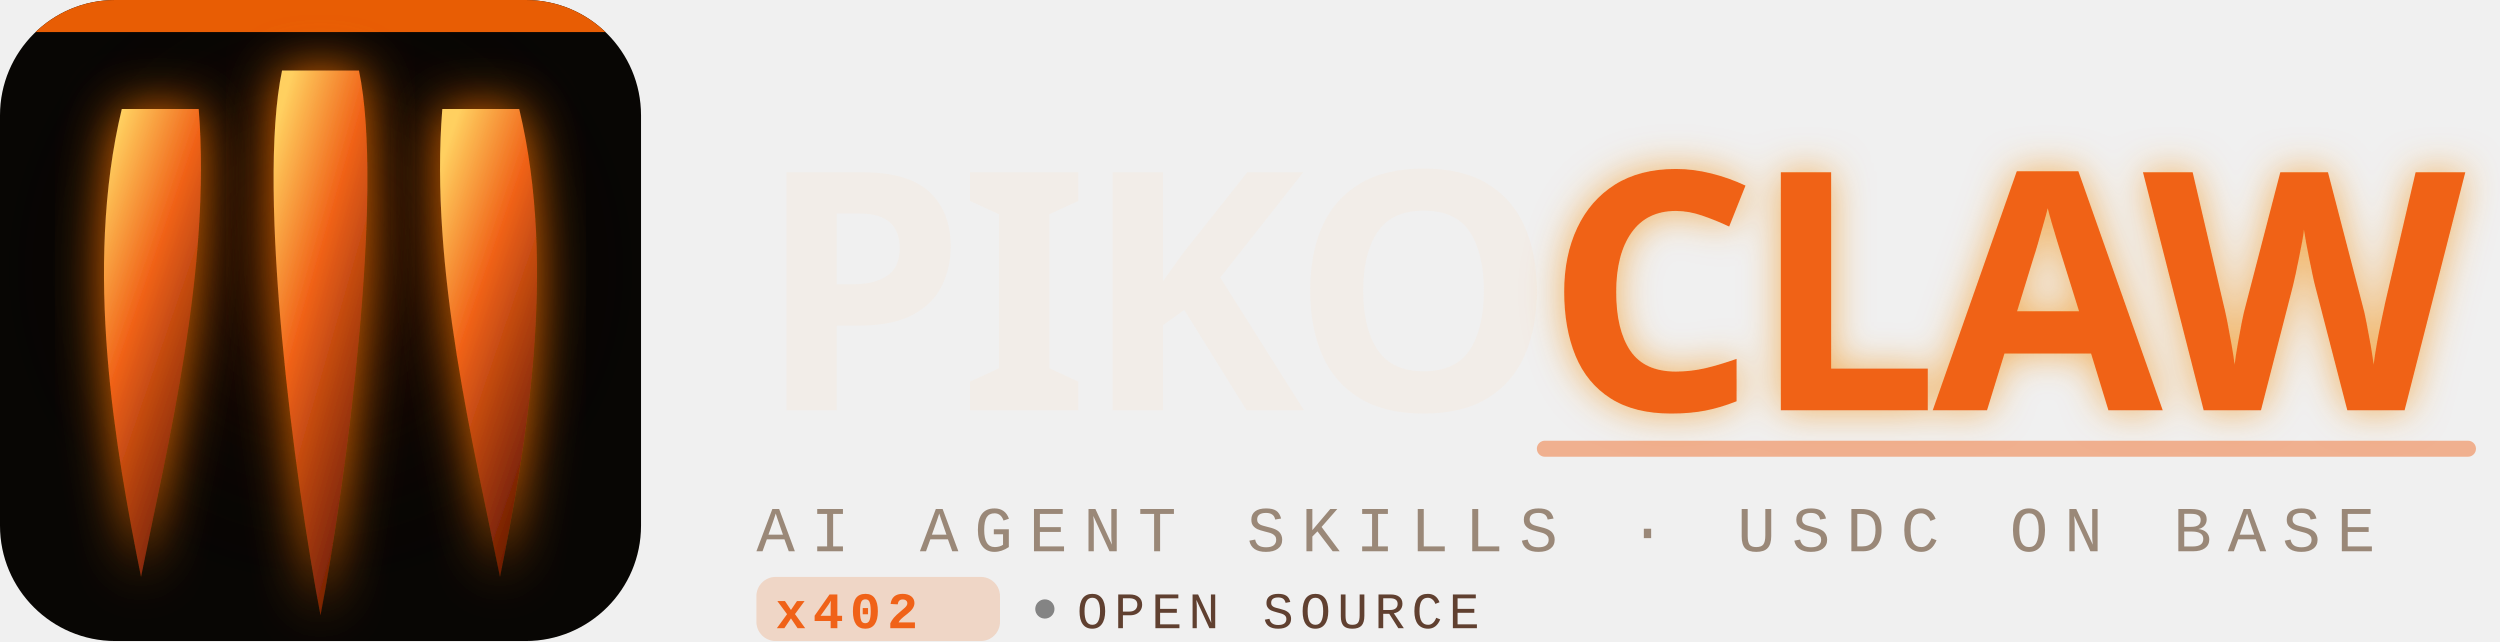
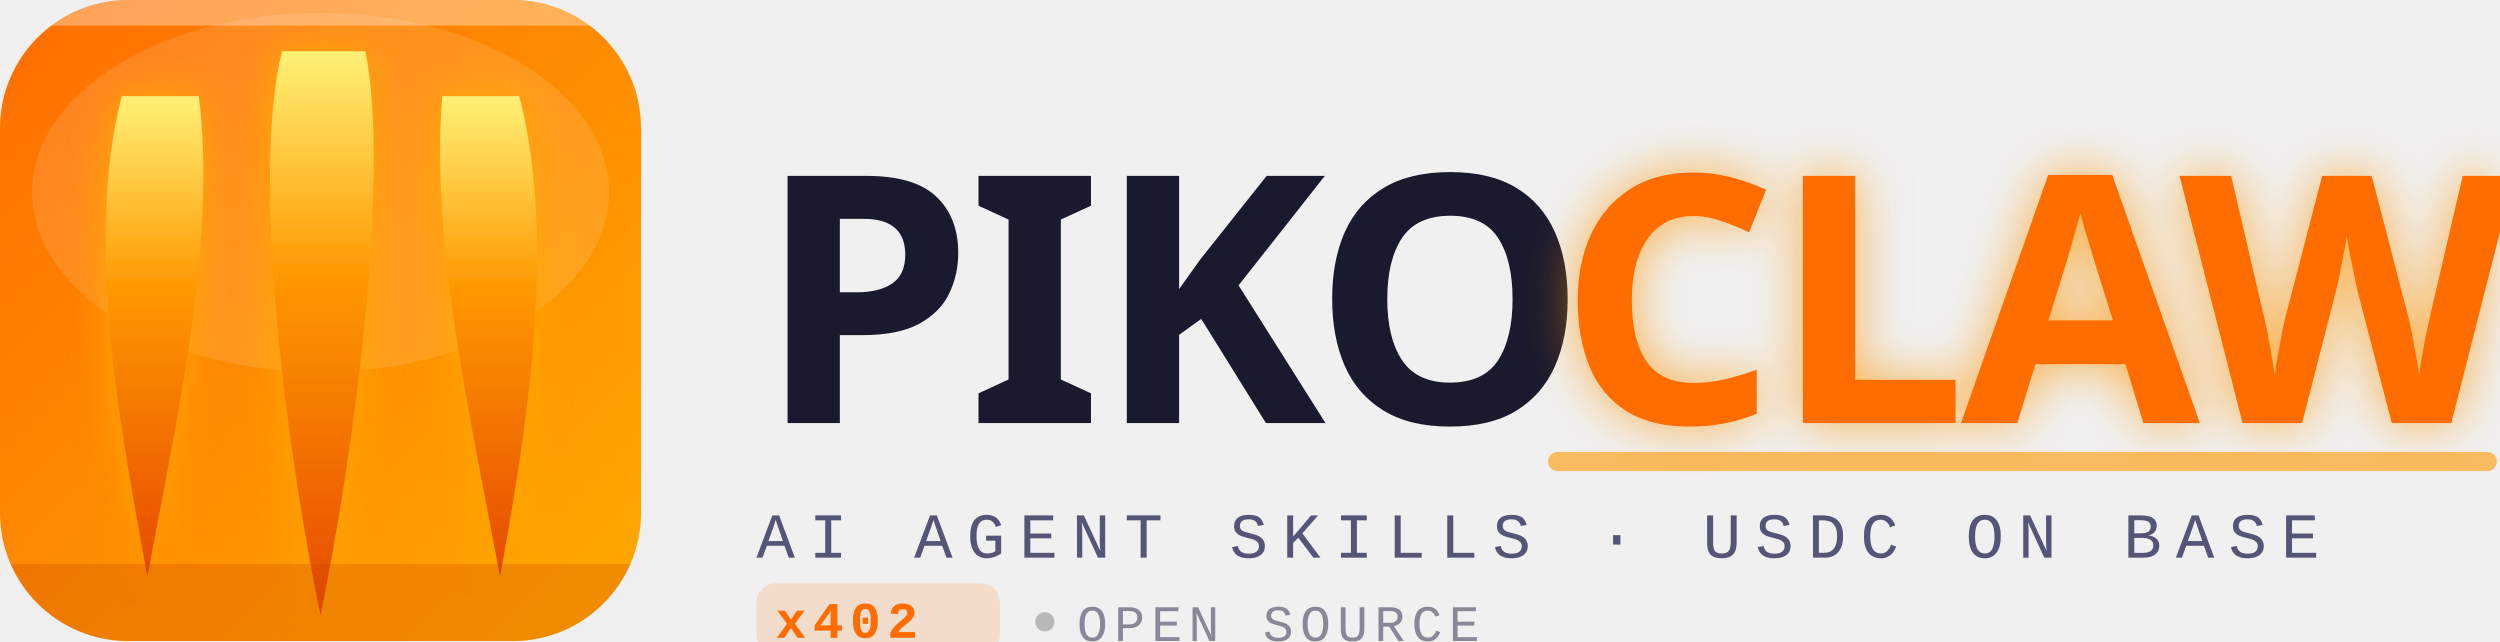
<svg xmlns="http://www.w3.org/2000/svg" viewBox="0 0 390 100" width="390" height="100">
  <defs>
-     <linearGradient id="clawGrad" x1="20%" y1="0%" x2="80%" y2="100%">
-       <stop offset="0%" stop-color="#ffd060" />
-       <stop offset="38%" stop-color="#f06218" />
-       <stop offset="100%" stop-color="#5a1200" />
+     <linearGradient id="clawGrad" x1="0%" y1="0%" x2="0%" y2="100%">
+       <stop offset="0%" stop-color="#fff176" />
+       <stop offset="40%" stop-color="#ff9800" />
+       <stop offset="100%" stop-color="#e64a00" />
    </linearGradient>
-     <radialGradient id="bgWarm" cx="50%" cy="42%" r="52%">
-       <stop offset="0%" stop-color="#2a0e00" stop-opacity="0.9" />
-       <stop offset="100%" stop-color="#000000" stop-opacity="0" />
-     </radialGradient>
-     <filter id="glowFX" x="-50%" y="-15%" width="200%" height="130%">
-       <feGaussianBlur in="SourceAlpha" stdDeviation="4" result="blur" />
-       <feColorMatrix in="blur" type="matrix" values="2 0 0 0 0.8   0.6 0 0 0 0.15   0 0 0 0 0   0 0 0 1 0" result="glow" />
+     <linearGradient id="iconBg" x1="0%" y1="0%" x2="100%" y2="100%">
+       <stop offset="0%" stop-color="#ff6d00" />
+       <stop offset="100%" stop-color="#ffab00" />
+     </linearGradient>
+     <filter id="glowFX" x="-40%" y="-10%" width="180%" height="120%">
+       <feGaussianBlur in="SourceAlpha" stdDeviation="3" result="blur" />
+       <feColorMatrix in="blur" type="matrix" values="1 0 0 0 1   0.8 0 0 0 0.4   0 0 0 0 0   0 0 0 0.9 0" result="glow" />
      <feMerge>
        <feMergeNode in="glow" />
        <feMergeNode in="SourceGraphic" />
      </feMerge>
    </filter>
    <filter id="textGlow" x="-10%" y="-20%" width="120%" height="140%">
-       <feGaussianBlur in="SourceAlpha" stdDeviation="3" result="blur" />
-       <feColorMatrix in="blur" type="matrix" values="2 0 0 0 0.9   0.5 0 0 0 0.25   0 0 0 0 0   0 0 0 0.6 0" result="glow" />
+       <feGaussianBlur in="SourceAlpha" stdDeviation="4" result="blur" />
+       <feColorMatrix in="blur" type="matrix" values="1 0 0 0 1   0.5 0 0 0 0.3   0 0 0 0 0   0 0 0 0.7 0" result="glow" />
      <feMerge>
        <feMergeNode in="glow" />
        <feMergeNode in="SourceGraphic" />
      </feMerge>
    </filter>
    <clipPath id="iconClip">
-       <rect width="100" height="100" rx="18" />
+       <rect width="100" height="100" rx="20" />
    </clipPath>
  </defs>
-   <rect width="100" height="100" rx="18" fill="#080604" />
+   <rect width="100" height="100" rx="20" fill="url(#iconBg)" />
  <g clip-path="url(#iconClip)">
-     <rect width="100" height="100" fill="url(#bgWarm)" />
-     <rect width="100" height="5" fill="#e85d04" />
-     <path d="M 19,17 L 31,17 C 33,42 26,70 22,90 C 18,70 13,42 19,17 Z" fill="url(#clawGrad)" filter="url(#glowFX)" />
-     <path d="M 44,11 L 56,11 C 60,30 54,75 50,96 C 46,75 40,30 44,11 Z" fill="url(#clawGrad)" filter="url(#glowFX)" />
-     <path d="M 69,17 L 81,17 C 87,42 82,70 78,90 C 74,70 67,42 69,17 Z" fill="url(#clawGrad)" filter="url(#glowFX)" />
+     <rect width="100" height="4" fill="#ffffff" opacity="0.35" />
+     <ellipse cx="50" cy="30" rx="45" ry="28" fill="#ffffff" opacity="0.12" />
+     <path d="M 19,15 L 31,15 C 34,38 27,68 23,90 C 19,68 13,38 19,15 Z" fill="url(#clawGrad)" filter="url(#glowFX)" />
+     <path d="M 44,8 L 57,8 C 61,28 55,72 50,96 C 45,72 39,28 44,8 Z" fill="url(#clawGrad)" filter="url(#glowFX)" />
+     <path d="M 69,15 L 81,15 C 87,38 82,68 78,90 C 74,68 67,38 69,15 Z" fill="url(#clawGrad)" filter="url(#glowFX)" />
+     <rect y="88" width="100" height="12" fill="#c43b00" opacity="0.25" />
  </g>
-   <text x="118" y="64" font-family="'Arial Black', Impact, sans-serif" font-size="52" font-weight="900" fill="#f2ede8" letter-spacing="-1">PIKO</text>
-   <text x="241" y="64" font-family="'Arial Black', Impact, sans-serif" font-size="52" font-weight="900" fill="#f06218" filter="url(#textGlow)" letter-spacing="-1">CLAW</text>
-   <line x1="241" y1="70" x2="385" y2="70" stroke="#f06218" stroke-width="2.5" stroke-linecap="round" opacity="0.45" />
-   <text x="118" y="86" font-family="'Courier New', 'Lucida Console', monospace" font-size="10" fill="#9a8878" letter-spacing="2.5">AI AGENT SKILLS · USDC ON BASE</text>
-   <rect x="118" y="90" width="38" height="10" rx="3" fill="#e85d04" opacity="0.18" />
-   <text x="121" y="98" font-family="'Courier New', monospace" font-size="8" font-weight="700" fill="#f06218" letter-spacing="1">x402</text>
-   <circle cx="163" cy="95" r="1.5" fill="#555" opacity="0.7" />
-   <text x="168" y="98" font-family="'Courier New', monospace" font-size="8" fill="#604030" letter-spacing="1">OPEN SOURCE</text>
+   <text x="118" y="66" font-family="'Arial Black', Impact, sans-serif" font-size="54" font-weight="900" fill="#1a1a2e" letter-spacing="-1">PIKO</text>
+   <text x="243" y="66" font-family="'Arial Black', Impact, sans-serif" font-size="54" font-weight="900" fill="#ff6d00" filter="url(#textGlow)" letter-spacing="-1">CLAW</text>
+   <line x1="243" y1="72" x2="388" y2="72" stroke="#ff9800" stroke-width="3" stroke-linecap="round" opacity="0.6" />
+   <text x="118" y="87" font-family="'Courier New', monospace" font-size="10" fill="#555577" letter-spacing="2.2">AI AGENT SKILLS · USDC ON BASE</text>
+   <rect x="118" y="91" width="38" height="11" rx="3" fill="#ff6d00" opacity="0.15" />
+   <text x="121" y="99.5" font-family="'Courier New', monospace" font-size="8" font-weight="700" fill="#ff6d00" letter-spacing="1">x402</text>
+   <circle cx="163" cy="97" r="1.5" fill="#aaa" opacity="0.8" />
+   <text x="168" y="100" font-family="'Courier New', monospace" font-size="8" fill="#888899" letter-spacing="1">OPEN SOURCE</text>
</svg>
